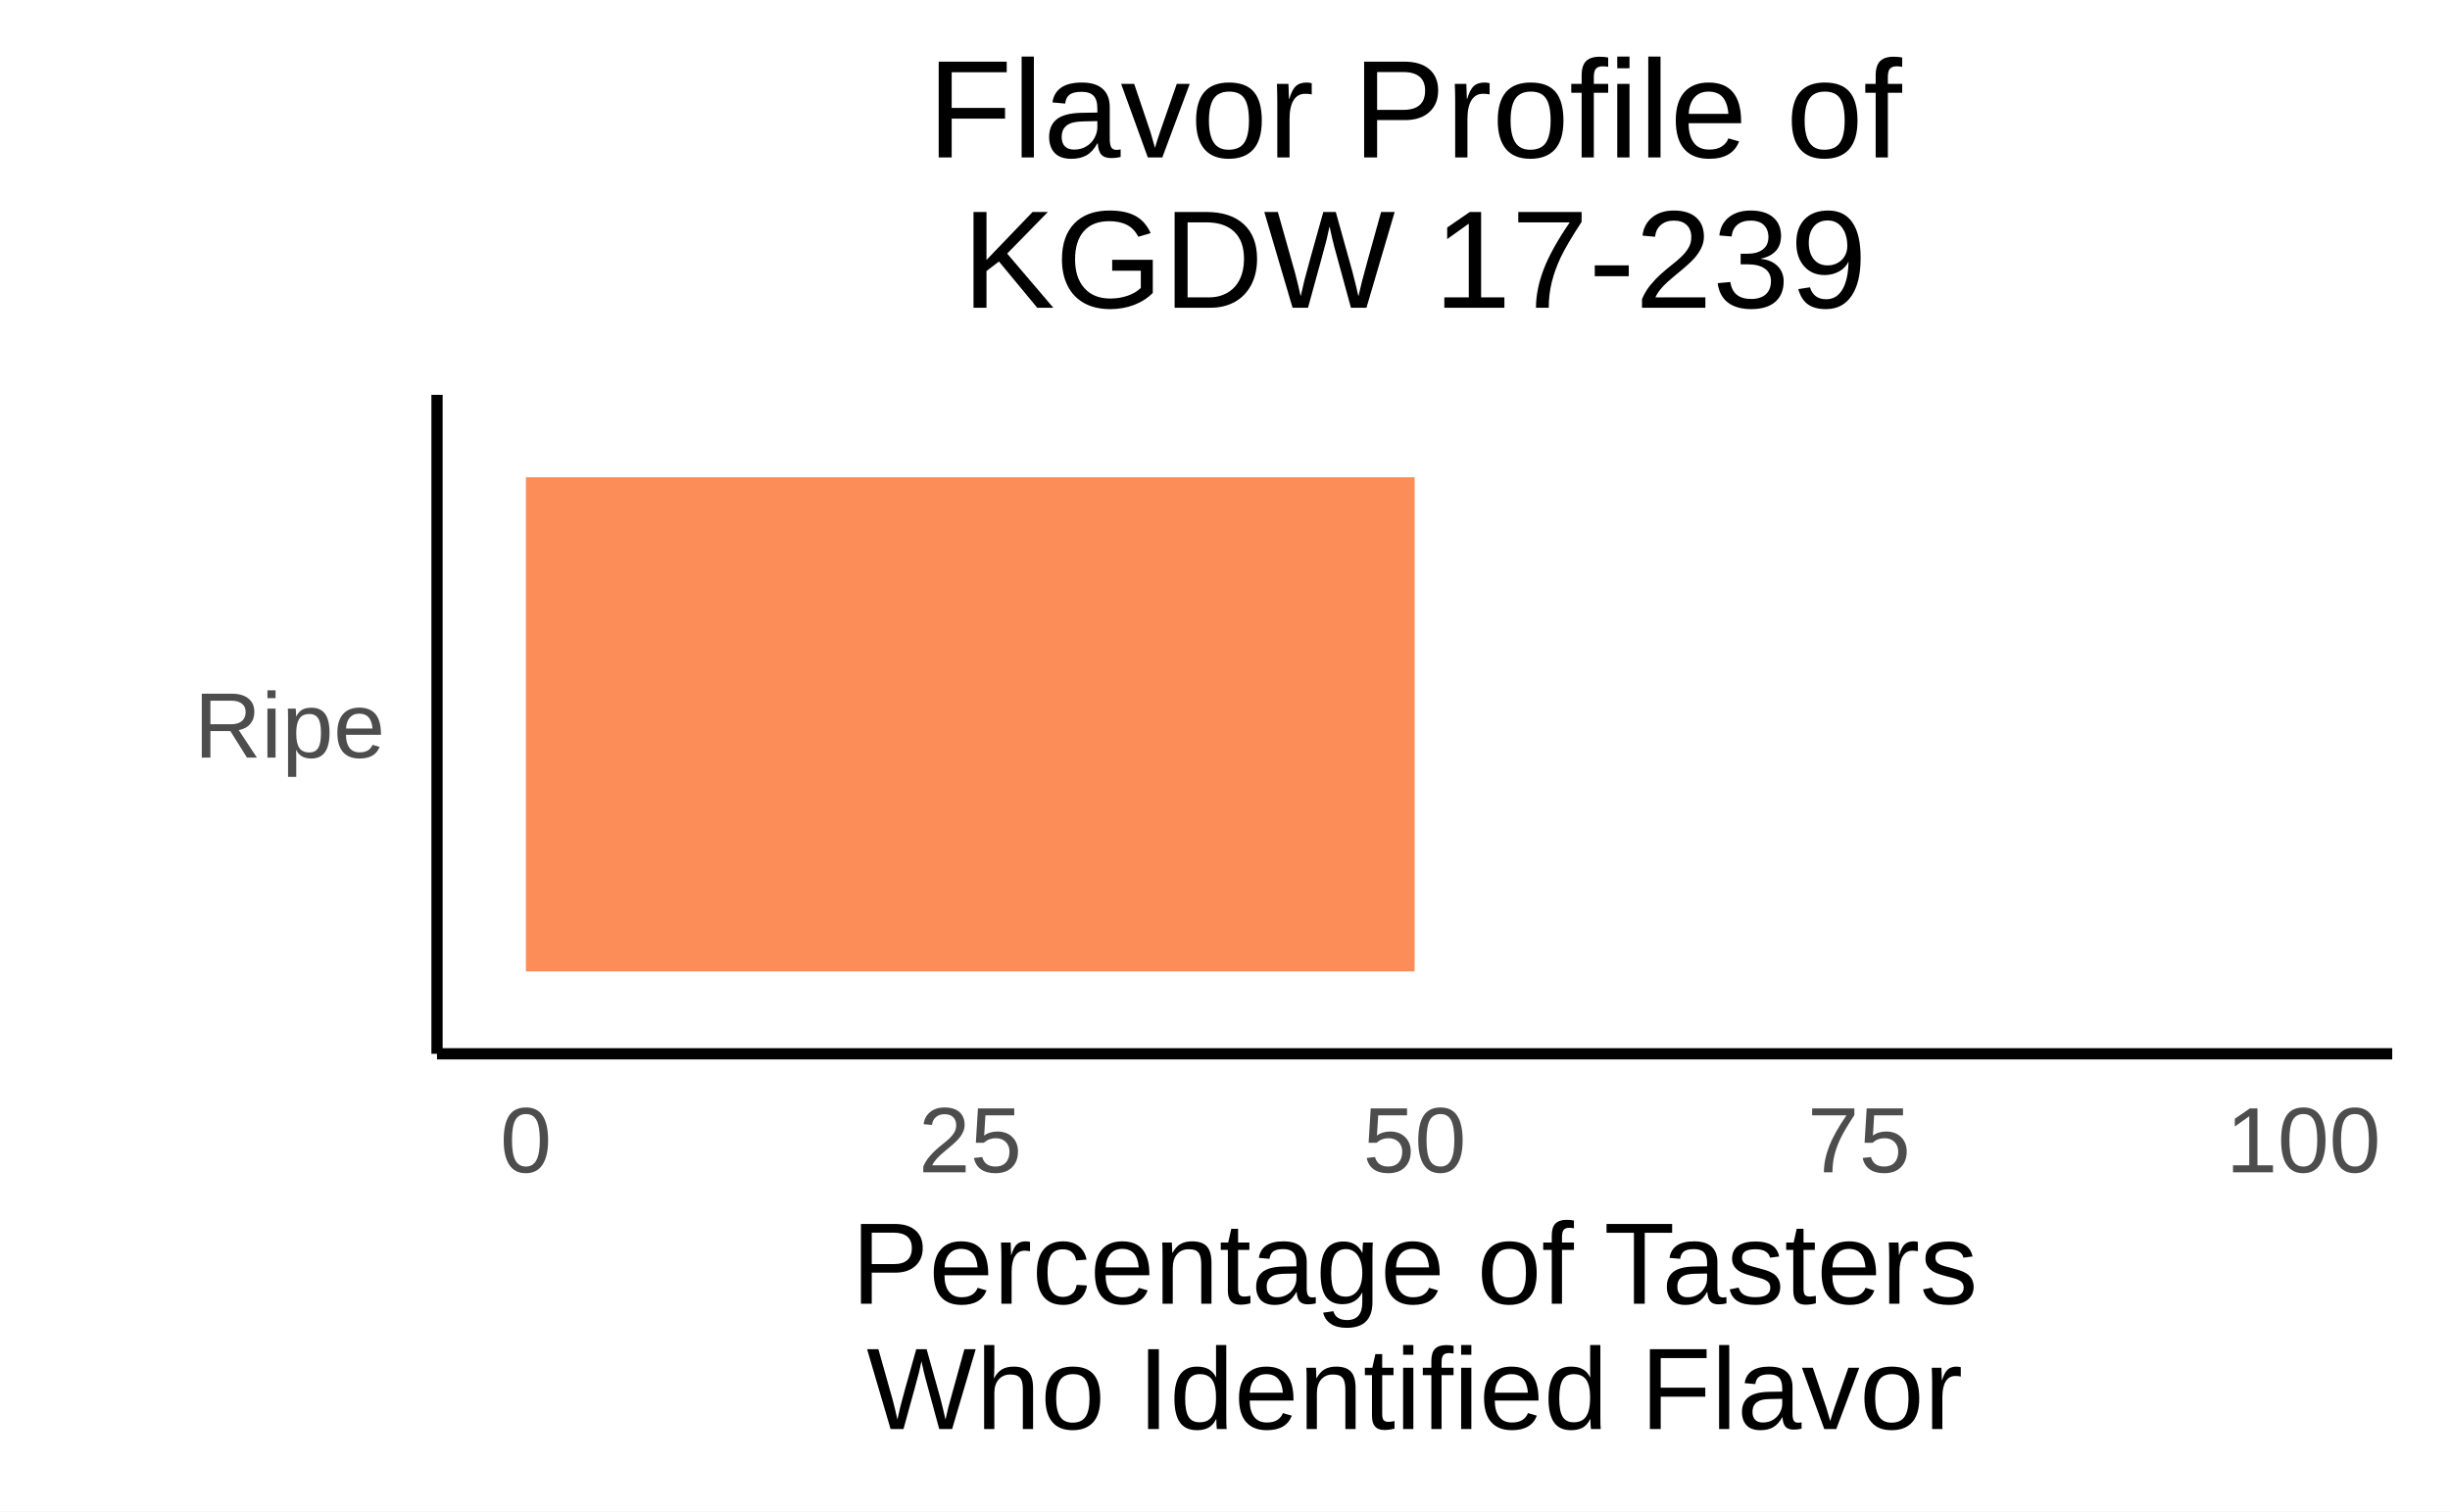
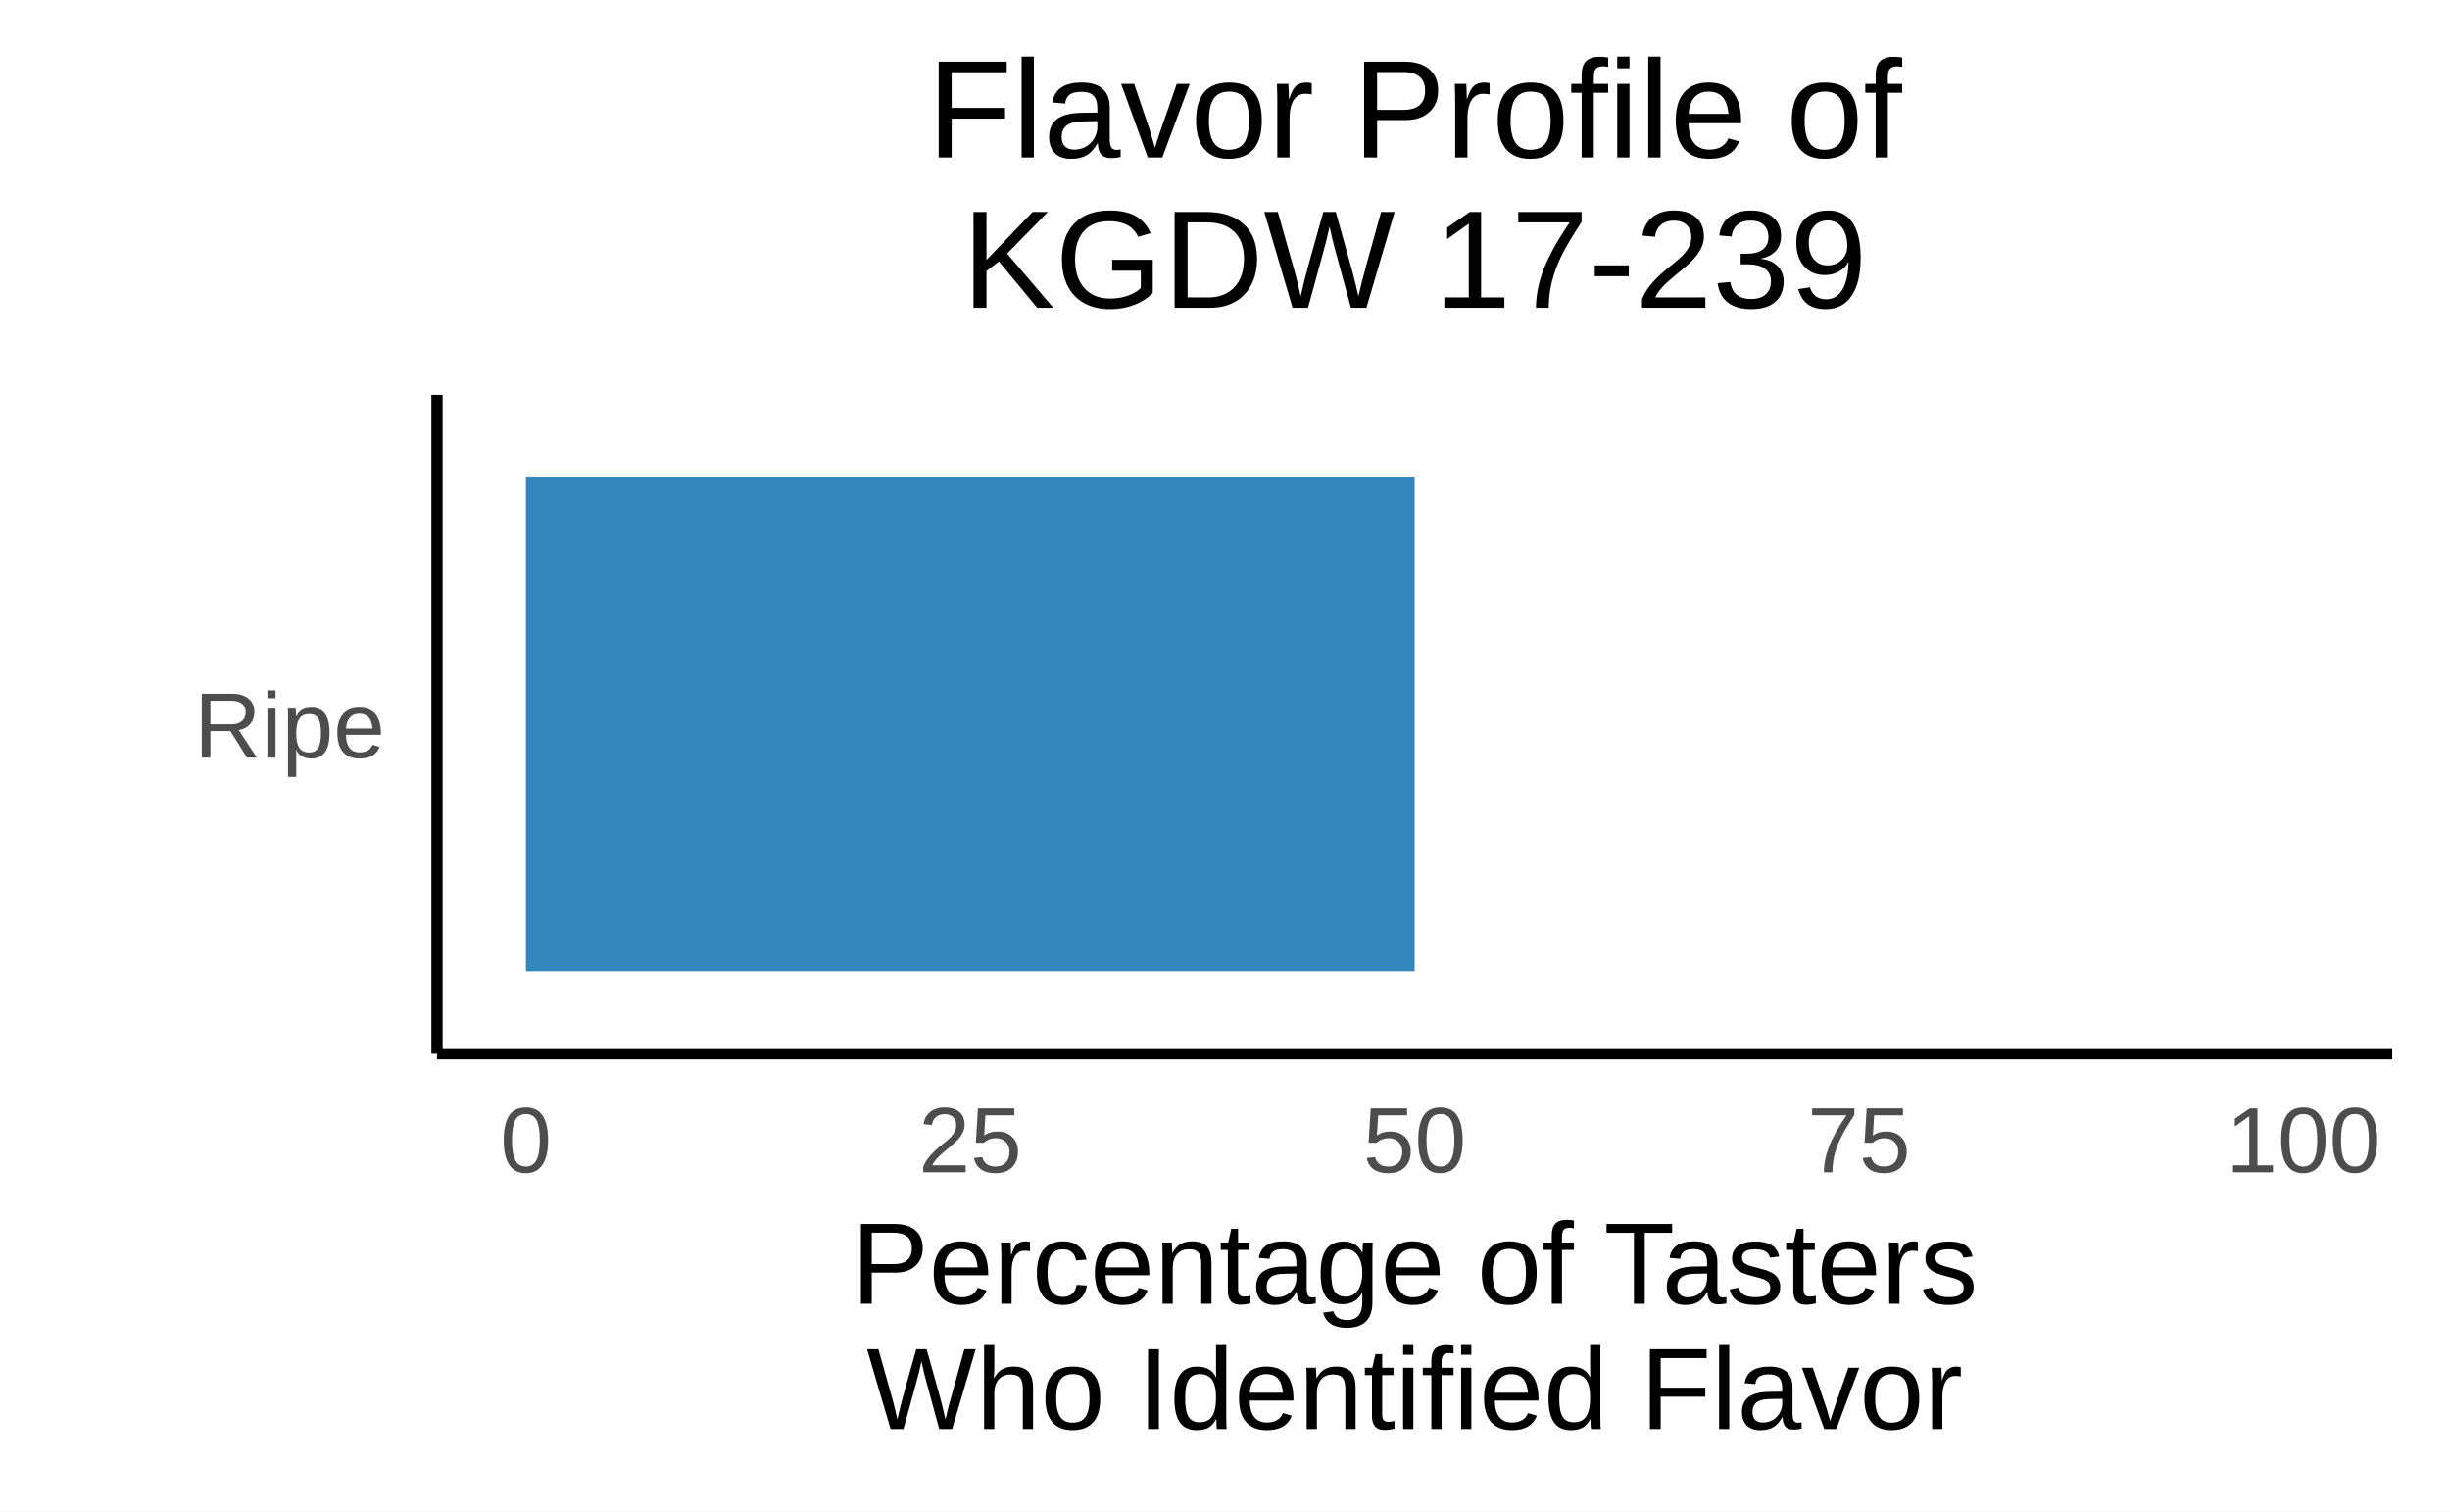
<svg xmlns="http://www.w3.org/2000/svg" class="svglite" width="528.00pt" height="325.71pt" viewBox="0 0 528.00 325.71">
  <defs>
    <style type="text/css">
    .svglite line, .svglite polyline, .svglite polygon, .svglite path, .svglite rect, .svglite circle {
      fill: none;
      stroke: #000000;
      stroke-linecap: round;
      stroke-linejoin: round;
      stroke-miterlimit: 10.00;
    }
    .svglite text {
      white-space: pre;
    }
  </style>
  </defs>
  <rect width="100%" height="100%" style="stroke: none; fill: #FFFFFF;" />
  <defs>
    <clipPath id="cpMC4wMHw1MjguMDB8MC4wMHwzMjUuNzE=">
      <rect x="0.00" y="0.00" width="528.00" height="325.71" />
    </clipPath>
  </defs>
  <g clip-path="url(#cpMC4wMHw1MjguMDB8MC4wMHwzMjUuNzE=)">
    <rect x="0.00" y="0.00" width="528.00" height="325.71" style="stroke-width: 2.42; stroke: #FFFFFF; fill: #FFFFFF;" />
  </g>
  <defs>
    <clipPath id="cpOTQuMTh8NTE1LjU1fDg1LjEwfDIyNy4xMw==">
      <rect x="94.18" y="85.10" width="421.36" height="142.03" />
    </clipPath>
  </defs>
  <g clip-path="url(#cpOTQuMTh8NTE1LjU1fDg1LjEwfDIyNy4xMw==)">
    <rect x="94.18" y="85.10" width="421.36" height="142.03" style="stroke-width: 2.42; stroke: none; fill: #FFFFFF;" />
-     <rect x="113.34" y="102.85" width="191.53" height="106.52" style="stroke-width: 1.07; stroke: none; stroke-linecap: butt; stroke-linejoin: miter; fill: #FC8D59;" />
+     <rect x="113.34" y="102.85" width="191.53" height="106.52" style="stroke-width: 1.07; stroke: none; stroke-linecap: butt; stroke-linejoin: miter; fill: #3288BD;" />
  </g>
  <g clip-path="url(#cpMC4wMHw1MjguMDB8MC4wMHwzMjUuNzE=)">
    <polyline points="94.18,227.13 94.18,85.10 " style="stroke-width: 2.42; stroke-linecap: butt;" />
    <text x="82.98" y="163.28" text-anchor="end" style="font-size: 20.00px;fill: #4D4D4D; font-family: &quot;Arial&quot;;" textLength="41.13px" lengthAdjust="spacingAndGlyphs">Ripe</text>
    <polyline points="94.18,227.13 515.55,227.13 " style="stroke-width: 2.42; stroke-linecap: butt;" />
    <text x="113.34" y="252.66" text-anchor="middle" style="font-size: 20.00px;fill: #4D4D4D; font-family: &quot;Arial&quot;;" textLength="11.12px" lengthAdjust="spacingAndGlyphs">0</text>
    <text x="209.10" y="252.66" text-anchor="middle" style="font-size: 20.00px;fill: #4D4D4D; font-family: &quot;Arial&quot;;" textLength="22.25px" lengthAdjust="spacingAndGlyphs">25</text>
    <text x="304.87" y="252.66" text-anchor="middle" style="font-size: 20.00px;fill: #4D4D4D; font-family: &quot;Arial&quot;;" textLength="22.25px" lengthAdjust="spacingAndGlyphs">50</text>
    <text x="400.63" y="252.66" text-anchor="middle" style="font-size: 20.00px;fill: #4D4D4D; font-family: &quot;Arial&quot;;" textLength="22.25px" lengthAdjust="spacingAndGlyphs">75</text>
    <text x="496.39" y="252.66" text-anchor="middle" style="font-size: 20.00px;fill: #4D4D4D; font-family: &quot;Arial&quot;;" textLength="33.37px" lengthAdjust="spacingAndGlyphs">100</text>
    <text x="304.87" y="281.00" text-anchor="middle" style="font-size: 25.00px; font-family: &quot;Arial&quot;;" textLength="242.73px" lengthAdjust="spacingAndGlyphs">Percentage of Tasters</text>
    <text x="304.87" y="308.00" text-anchor="middle" style="font-size: 25.00px; font-family: &quot;Arial&quot;;" textLength="236.21px" lengthAdjust="spacingAndGlyphs">Who Identified Flavor</text>
    <text x="304.87" y="33.93" text-anchor="middle" style="font-size: 30.00px; font-family: &quot;Arial&quot;;" textLength="210.09px" lengthAdjust="spacingAndGlyphs">Flavor Profile of</text>
    <text x="304.87" y="66.33" text-anchor="middle" style="font-size: 30.00px; font-family: &quot;Arial&quot;;" textLength="195.07px" lengthAdjust="spacingAndGlyphs">KGDW 17-239</text>
  </g>
</svg>
